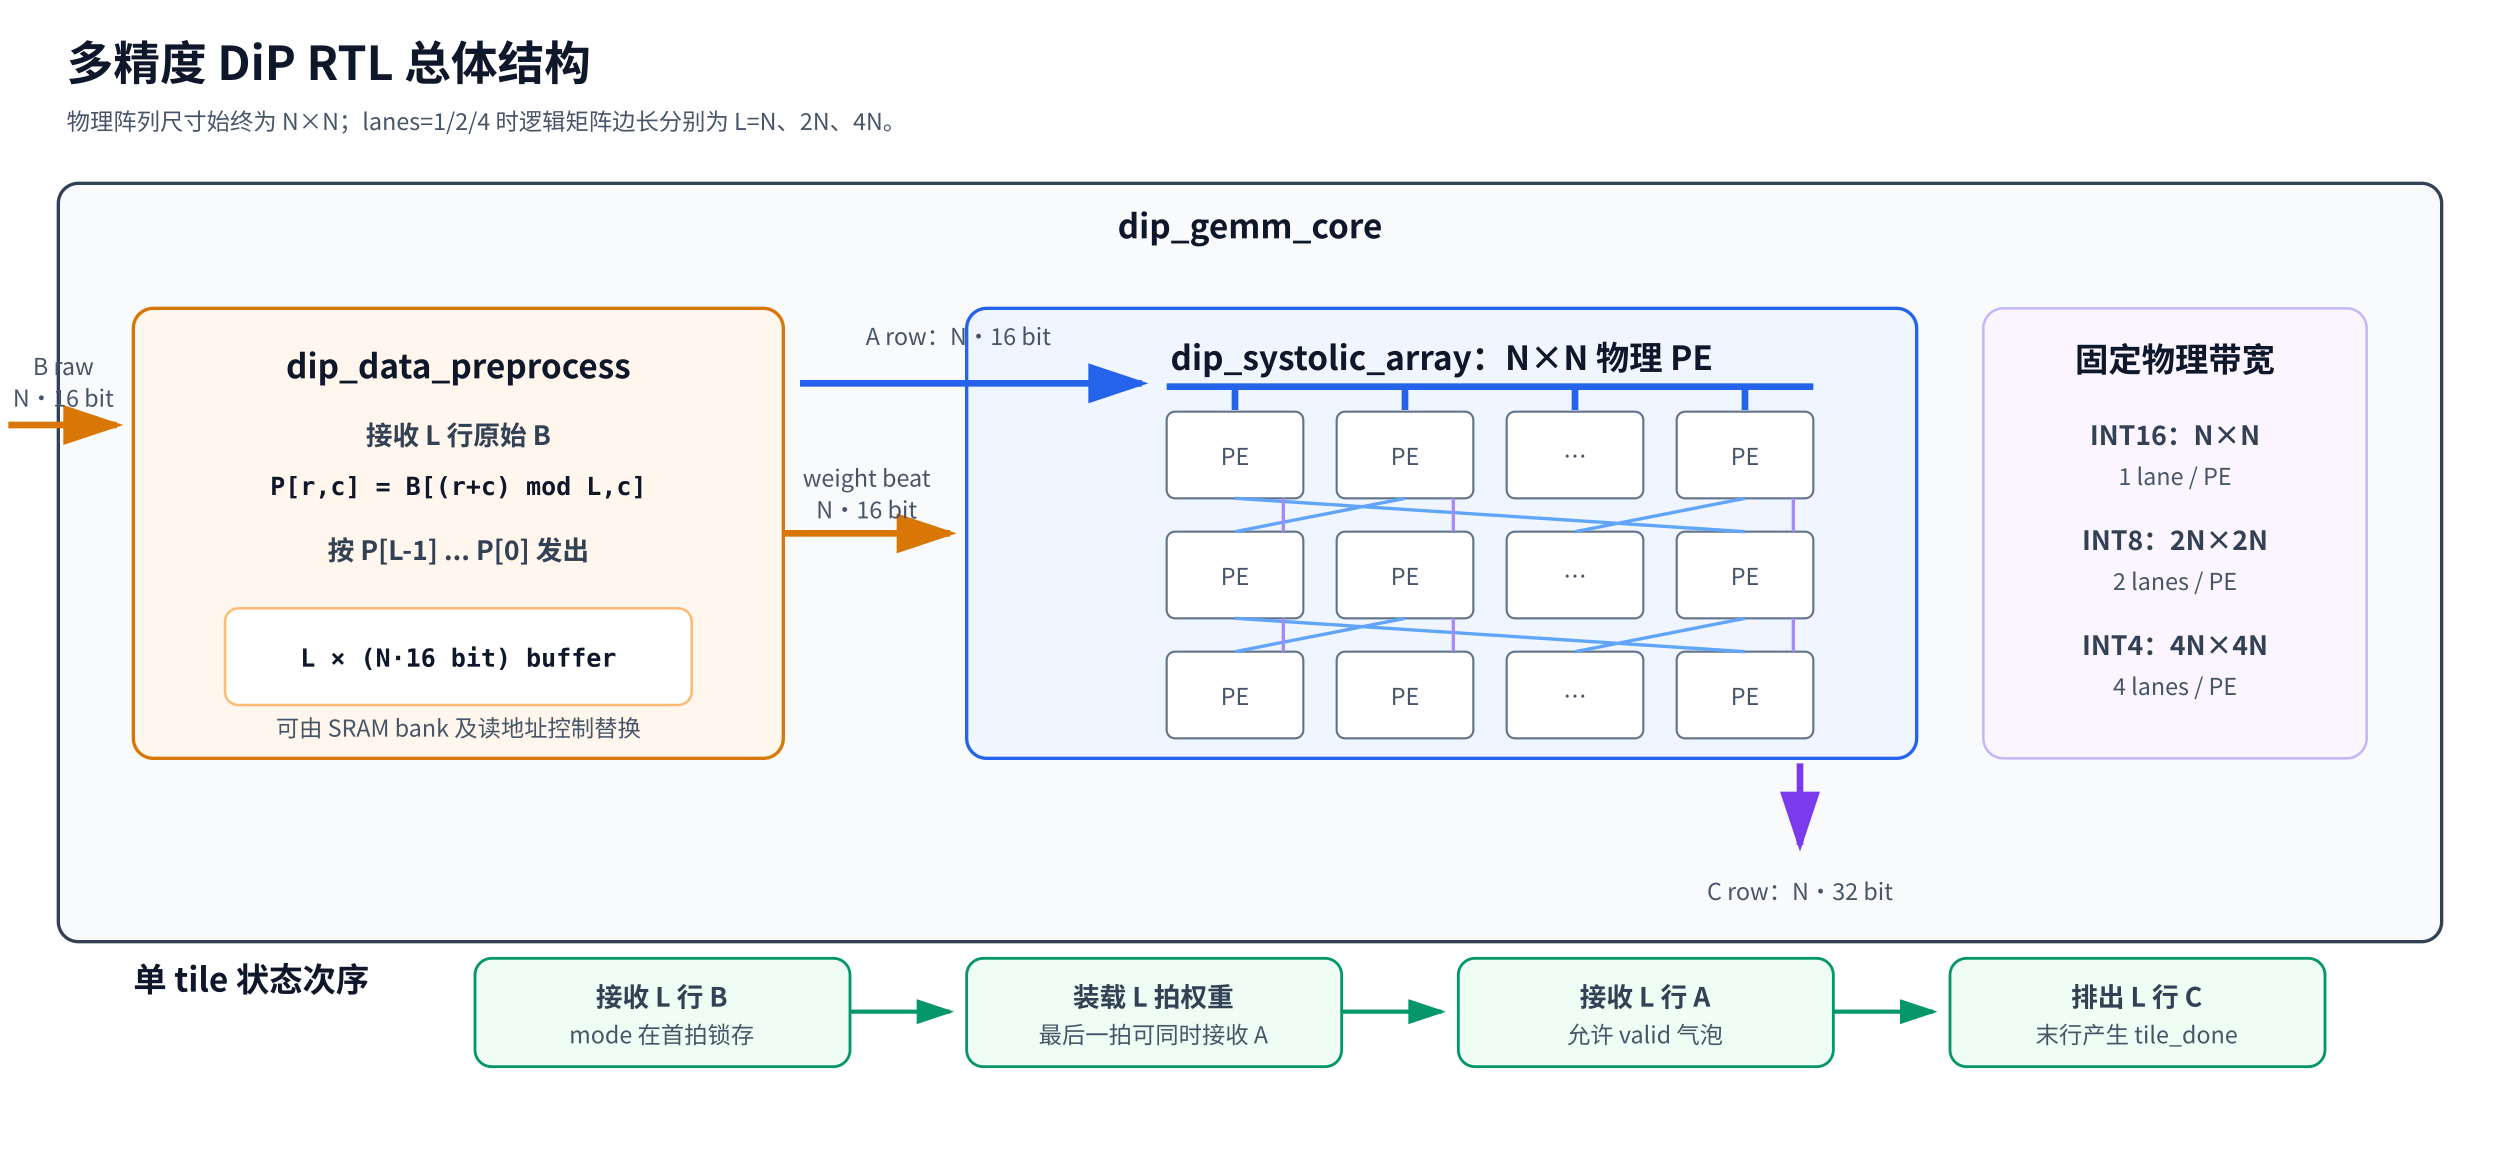
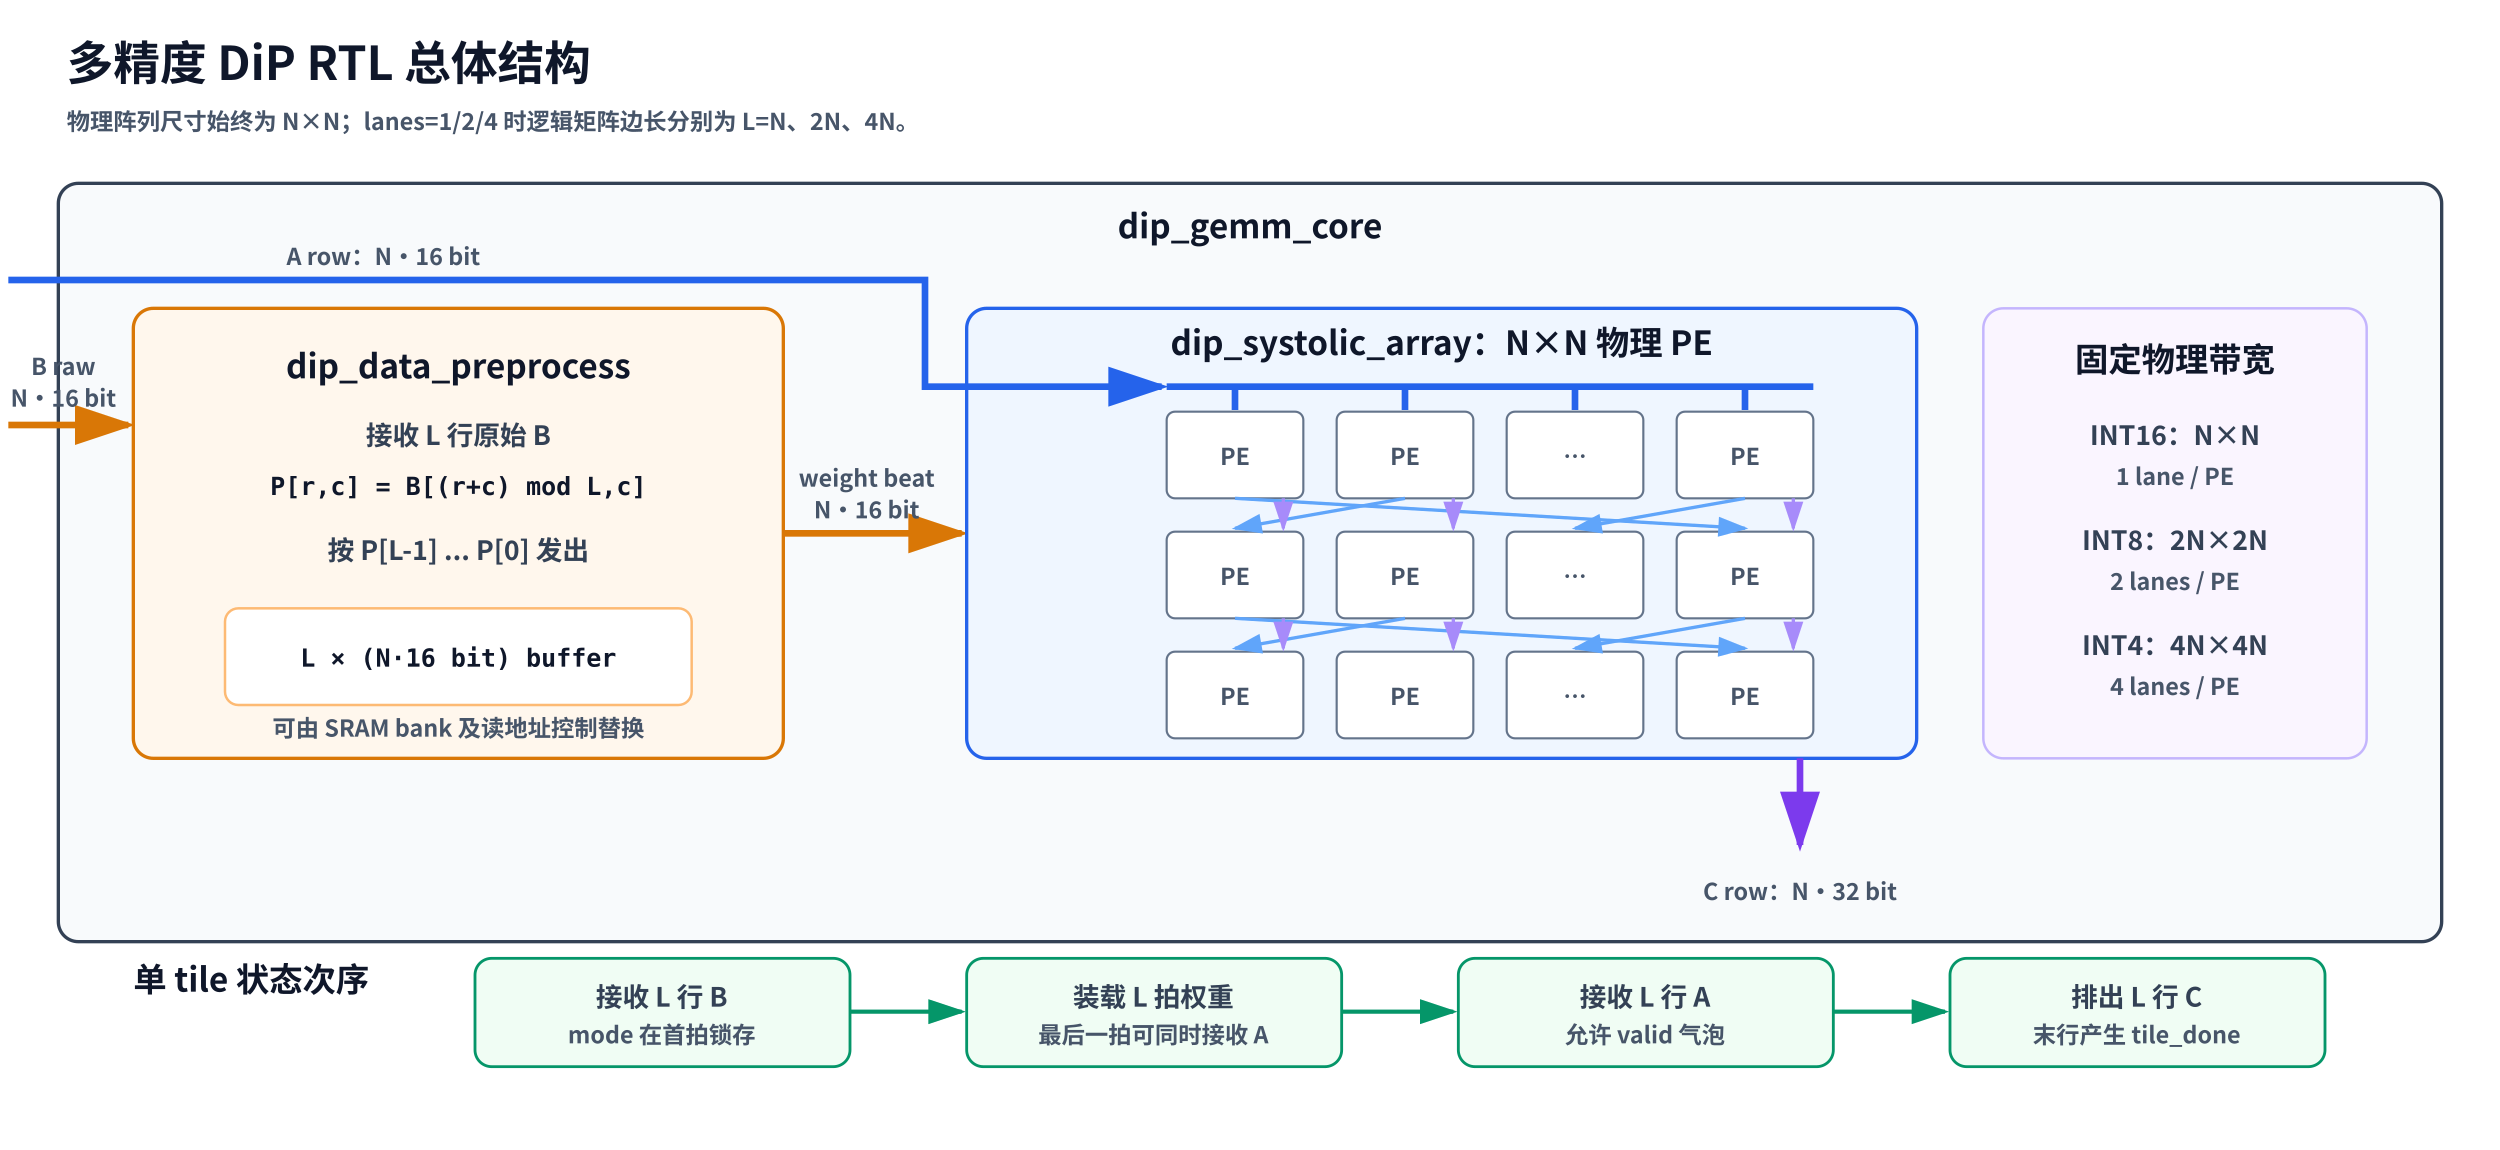
<svg xmlns="http://www.w3.org/2000/svg" width="1500" height="690" viewBox="0 0 1500 690" role="img" aria-labelledby="title desc">
  <defs>
    <style>
      .title { font: 700 28px "Noto Sans CJK SC", "Microsoft YaHei", sans-serif; fill: #0f172a; }
      .h2 { font: 700 20px "Noto Sans CJK SC", "Microsoft YaHei", sans-serif; fill: #0f172a; text-anchor: middle; }
-       .label { font: 600 16px "Noto Sans CJK SC", "Microsoft YaHei", sans-serif; fill: #334155; text-anchor: middle; }
-       .small { font: 500 14px "Noto Sans CJK SC", "Microsoft YaHei", sans-serif; fill: #475569; text-anchor: middle; }
+       .label { font: 700 16px "Noto Sans CJK SC", "Microsoft YaHei", sans-serif; fill: #334155; text-anchor: middle; }
+       .small { font: 700 14px "Noto Sans CJK SC", "Microsoft YaHei", sans-serif; fill: #475569; text-anchor: middle; }
      .left { text-anchor: start; }
-       .mono { font: 600 15px "JetBrains Mono", "DejaVu Sans Mono", monospace; fill: #0f172a; text-anchor: middle; }
+       .mono { font: 700 15px "JetBrains Mono", "DejaVu Sans Mono", monospace; fill: #0f172a; text-anchor: middle; }
      .module { fill: #f8fafc; stroke: #334155; stroke-width: 2; rx: 12; }
      .pre { fill: #fff7ed; stroke: #d97706; stroke-width: 2; rx: 12; }
      .array { fill: #eff6ff; stroke: #2563eb; stroke-width: 2; rx: 12; }
      .state { fill: #f0fdf4; stroke: #059669; stroke-width: 1.7; rx: 10; }
      .busb { fill: none; stroke: #d97706; stroke-width: 4; }
      .busa { fill: none; stroke: #2563eb; stroke-width: 4; }
      .busc { fill: none; stroke: #7c3aed; stroke-width: 4; }
      .ctrl { fill: none; stroke: #059669; stroke-width: 2.5; }
      .pe { fill: #ffffff; stroke: #64748b; stroke-width: 1.3; rx: 5; }
      .diag { fill: none; stroke: #60a5fa; stroke-width: 2; }
      .vertical { fill: none; stroke: #a78bfa; stroke-width: 2; }
    </style>
    <marker id="arr-b" markerWidth="10" markerHeight="10" refX="8" refY="3" orient="auto" markerUnits="strokeWidth">
      <path d="M0,0 L0,6 L9,3 z" fill="#d97706" />
    </marker>
    <marker id="arr-a" markerWidth="10" markerHeight="10" refX="8" refY="3" orient="auto" markerUnits="strokeWidth">
      <path d="M0,0 L0,6 L9,3 z" fill="#2563eb" />
    </marker>
    <marker id="arr-c" markerWidth="10" markerHeight="10" refX="8" refY="3" orient="auto" markerUnits="strokeWidth">
      <path d="M0,0 L0,6 L9,3 z" fill="#7c3aed" />
    </marker>
    <marker id="arr-g" markerWidth="10" markerHeight="10" refX="8" refY="3" orient="auto" markerUnits="strokeWidth">
      <path d="M0,0 L0,6 L9,3 z" fill="#059669" />
    </marker>
+     <marker id="arr-diag" markerWidth="10" markerHeight="10" refX="8" refY="3" orient="auto" markerUnits="strokeWidth">
+       <path d="M0,0 L0,6 L9,3 z" fill="#60a5fa" />
+     </marker>
+     <marker id="arr-vertical" markerWidth="10" markerHeight="10" refX="8" refY="3" orient="auto" markerUnits="strokeWidth">
+       <path d="M0,0 L0,6 L9,3 z" fill="#a78bfa" />
+     </marker>
  </defs>
  <rect width="1500" height="690" fill="#ffffff" />
  <text x="40" y="48" class="title">多精度 DiP RTL 总体结构</text>
  <text x="40" y="78" class="small left">物理阵列尺寸始终为 N×N；lanes=1/2/4 时逻辑矩阵边长分别为 L=N、2N、4N。</text>
  <rect class="module" x="35" y="110" width="1430" height="455" />
  <text x="750" y="143" class="h2">dip_gemm_core</text>
  <g transform="translate(80 185)">
    <rect class="pre" x="0" y="0" width="390" height="270" />
    <text class="h2" x="195" y="42">dip_data_preprocess</text>
    <text class="label" x="195" y="82">接收 L 行原始 B</text>
    <text class="mono" x="195" y="112">P[r,c] = B[(r+c) mod L,c]</text>
    <text class="label" x="195" y="151">按 P[L-1] ... P[0] 发出</text>
    <rect x="55" y="180" width="280" height="58" rx="8" fill="#ffffff" stroke="#fdba74" stroke-width="1.5" />
    <text class="mono" x="195" y="215">L × (N·16 bit) buffer</text>
    <text class="small" x="195" y="257">可由 SRAM bank 及读地址控制替换</text>
  </g>
-   <path class="busb" d="M5 255H70" marker-end="url(#arr-b)" />
+   <path class="busb" d="M5 255H77" marker-end="url(#arr-b)" />
  <text x="38" y="225" class="small">B raw</text>
  <text x="38" y="244" class="small">N·16 bit</text>
-   <path class="busb" d="M470 320H570" marker-end="url(#arr-b)" />
+   <path class="busb" d="M470 320H577" marker-end="url(#arr-b)" />
  <text x="520" y="292" class="small">weight beat</text>
  <text x="520" y="311" class="small">N·16 bit</text>
  <g transform="translate(580 185)">
    <rect class="array" x="0" y="0" width="570" height="270" />
-     <text class="h2" x="285" y="37">dip_systolic_array：N×N 物理 PE</text>
+     <text class="h2" x="285" y="28">dip_systolic_array：N×N 物理 PE</text>
    <g transform="translate(120 62)">
      <rect class="pe" x="0" y="0" width="82" height="52" />
      <rect class="pe" x="102" y="0" width="82" height="52" />
      <rect class="pe" x="204" y="0" width="82" height="52" />
      <rect class="pe" x="306" y="0" width="82" height="52" />
      <rect class="pe" x="0" y="72" width="82" height="52" />
      <rect class="pe" x="102" y="72" width="82" height="52" />
      <rect class="pe" x="204" y="72" width="82" height="52" />
      <rect class="pe" x="306" y="72" width="82" height="52" />
      <rect class="pe" x="0" y="144" width="82" height="52" />
      <rect class="pe" x="102" y="144" width="82" height="52" />
      <rect class="pe" x="204" y="144" width="82" height="52" />
      <rect class="pe" x="306" y="144" width="82" height="52" />
      <text class="small" x="41" y="32">PE</text>
      <text class="small" x="143" y="32">PE</text>
      <text class="small" x="245" y="32">…</text>
      <text class="small" x="347" y="32">PE</text>
      <text class="small" x="41" y="104">PE</text>
      <text class="small" x="143" y="104">PE</text>
      <text class="small" x="245" y="104">…</text>
      <text class="small" x="347" y="104">PE</text>
      <text class="small" x="41" y="176">PE</text>
      <text class="small" x="143" y="176">PE</text>
      <text class="small" x="245" y="176">…</text>
      <text class="small" x="347" y="176">PE</text>
-       <path class="diag" d="M41 52L347 72 M143 52L41 72 M347 52L245 72 M41 124L347 144 M143 124L41 144 M347 124L245 144" />
-       <path class="vertical" d="M70 52V72 M172 52V72 M376 52V72 M70 124V144 M172 124V144 M376 124V144" />
+       <path class="diag" d="M41 52L347 70" marker-end="url(#arr-diag)" />
+       <path class="diag" d="M143 52L41 70" marker-end="url(#arr-diag)" />
+       <path class="diag" d="M347 52L245 70" marker-end="url(#arr-diag)" />
+       <path class="diag" d="M41 124L347 142" marker-end="url(#arr-diag)" />
+       <path class="diag" d="M143 124L41 142" marker-end="url(#arr-diag)" />
+       <path class="diag" d="M347 124L245 142" marker-end="url(#arr-diag)" />
+       <path class="vertical" d="M70 52V70" marker-end="url(#arr-vertical)" />
+       <path class="vertical" d="M172 52V70" marker-end="url(#arr-vertical)" />
+       <path class="vertical" d="M376 52V70" marker-end="url(#arr-vertical)" />
+       <path class="vertical" d="M70 124V142" marker-end="url(#arr-vertical)" />
+       <path class="vertical" d="M172 124V142" marker-end="url(#arr-vertical)" />
+       <path class="vertical" d="M376 124V142" marker-end="url(#arr-vertical)" />
    </g>
  </g>
-   <path class="busa" d="M480 230H685" marker-end="url(#arr-a)" />
-   <text x="575" y="207" class="small">A row：N·16 bit</text>
+   <path class="busa" d="M5 168H555V232H697" marker-end="url(#arr-a)" />
+   <text x="230" y="159" class="small">A row：N·16 bit</text>
  <path class="busa" d="M700 232H1088" />
  <path class="busa" d="M741 232V246 M843 232V246 M945 232V246 M1047 232V246" />
-   <path class="busc" d="M1080 458V507" marker-end="url(#arr-c)" />
+   <path class="busc" d="M1080 455V507" marker-end="url(#arr-c)" />
  <text x="1080" y="540" class="small">C row：N·32 bit</text>
  <g transform="translate(1190 185)">
    <rect x="0" y="0" width="230" height="270" rx="12" fill="#faf5ff" stroke="#c4b5fd" stroke-width="1.5" />
    <text class="h2" x="115" y="38">固定物理带宽</text>
    <text class="label" x="115" y="82">INT16：N×N</text>
    <text class="small" x="115" y="106">1 lane / PE</text>
    <text class="label" x="115" y="145">INT8：2N×2N</text>
    <text class="small" x="115" y="169">2 lanes / PE</text>
    <text class="label" x="115" y="208">INT4：4N×4N</text>
    <text class="small" x="115" y="232">4 lanes / PE</text>
  </g>
  <text x="80" y="595" class="h2 left">单 tile 状态次序</text>
  <g transform="translate(285 575)">
    <rect class="state" x="0" y="0" width="225" height="65" />
    <text class="label" x="112" y="29">接收 L 行 B</text>
    <text class="small" x="112" y="51">mode 在首拍锁存</text>
-     <path class="ctrl" d="M225 32H285" marker-end="url(#arr-g)" />
+     <path class="ctrl" d="M225 32H292" marker-end="url(#arr-g)" />
    <rect class="state" x="295" y="0" width="225" height="65" />
    <text class="label" x="407" y="29">装载 L 拍权重</text>
    <text class="small" x="407" y="51">最后一拍可同时接收 A</text>
-     <path class="ctrl" d="M520 32H580" marker-end="url(#arr-g)" />
+     <path class="ctrl" d="M520 32H587" marker-end="url(#arr-g)" />
    <rect class="state" x="590" y="0" width="225" height="65" />
    <text class="label" x="702" y="29">接收 L 行 A</text>
    <text class="small" x="702" y="51">允许 valid 气泡</text>
-     <path class="ctrl" d="M815 32H875" marker-end="url(#arr-g)" />
+     <path class="ctrl" d="M815 32H882" marker-end="url(#arr-g)" />
    <rect class="state" x="885" y="0" width="225" height="65" />
    <text class="label" x="997" y="29">排出 L 行 C</text>
    <text class="small" x="997" y="51">末行产生 tile_done</text>
  </g>
</svg>
